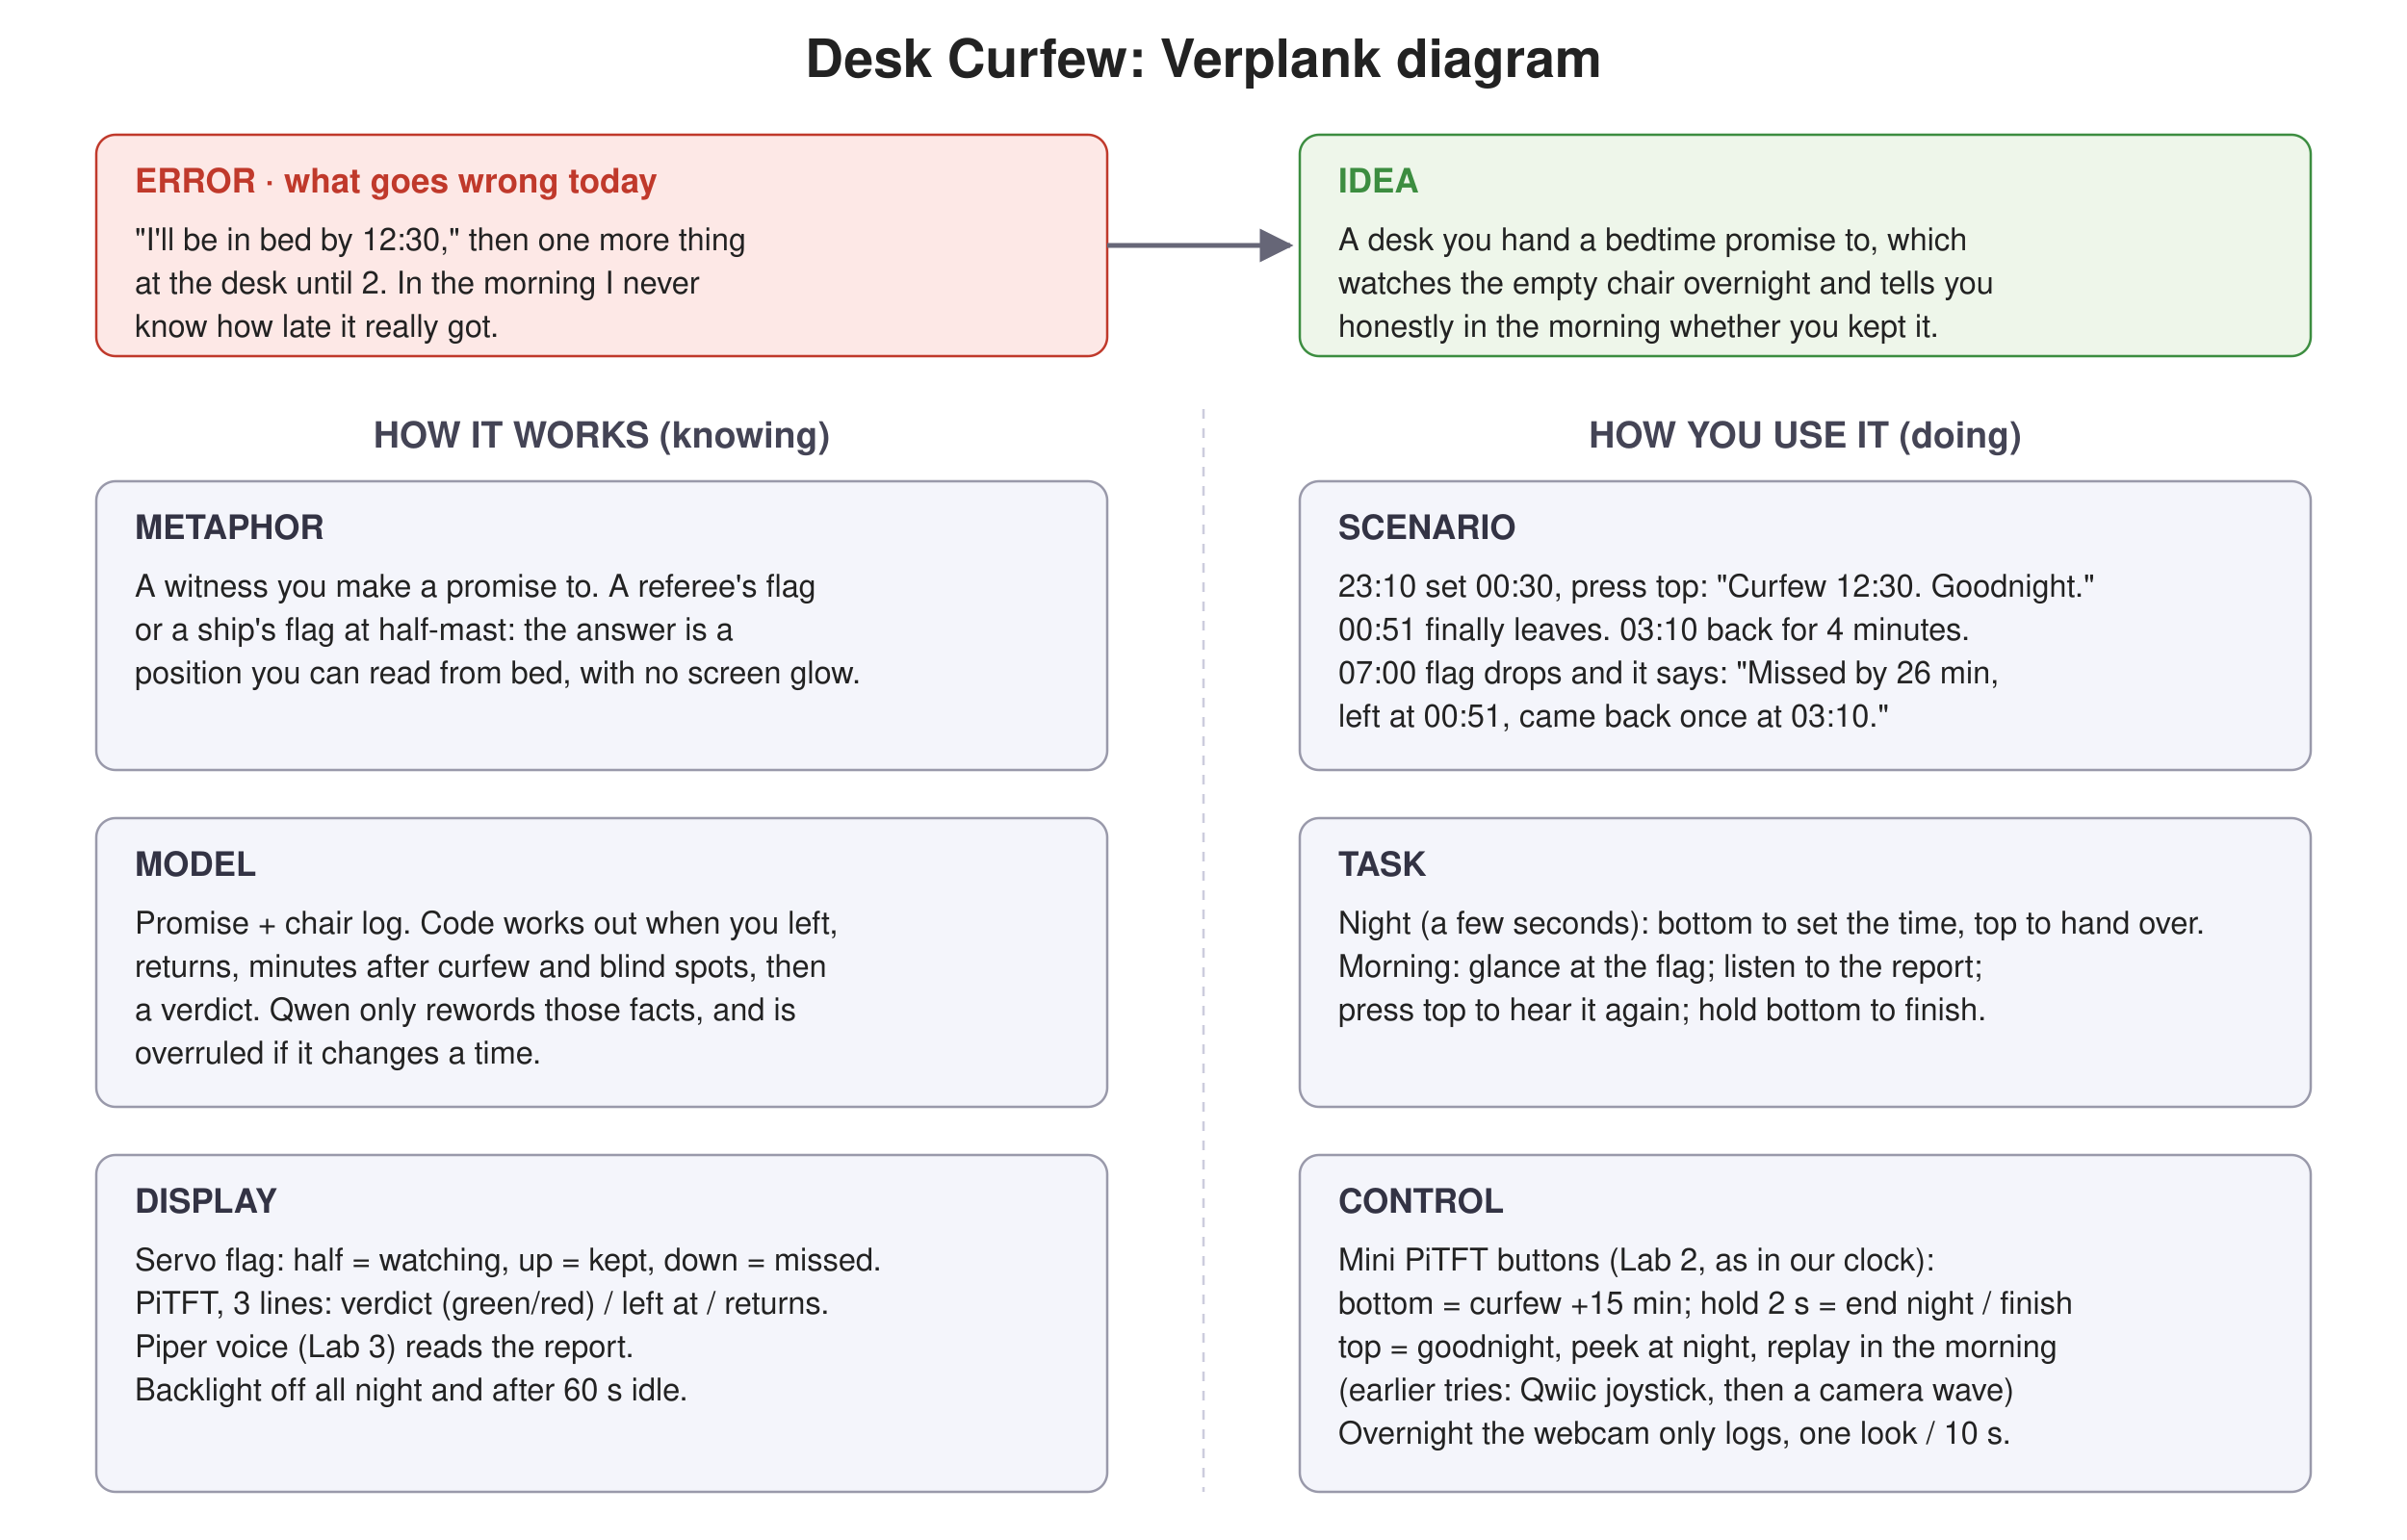
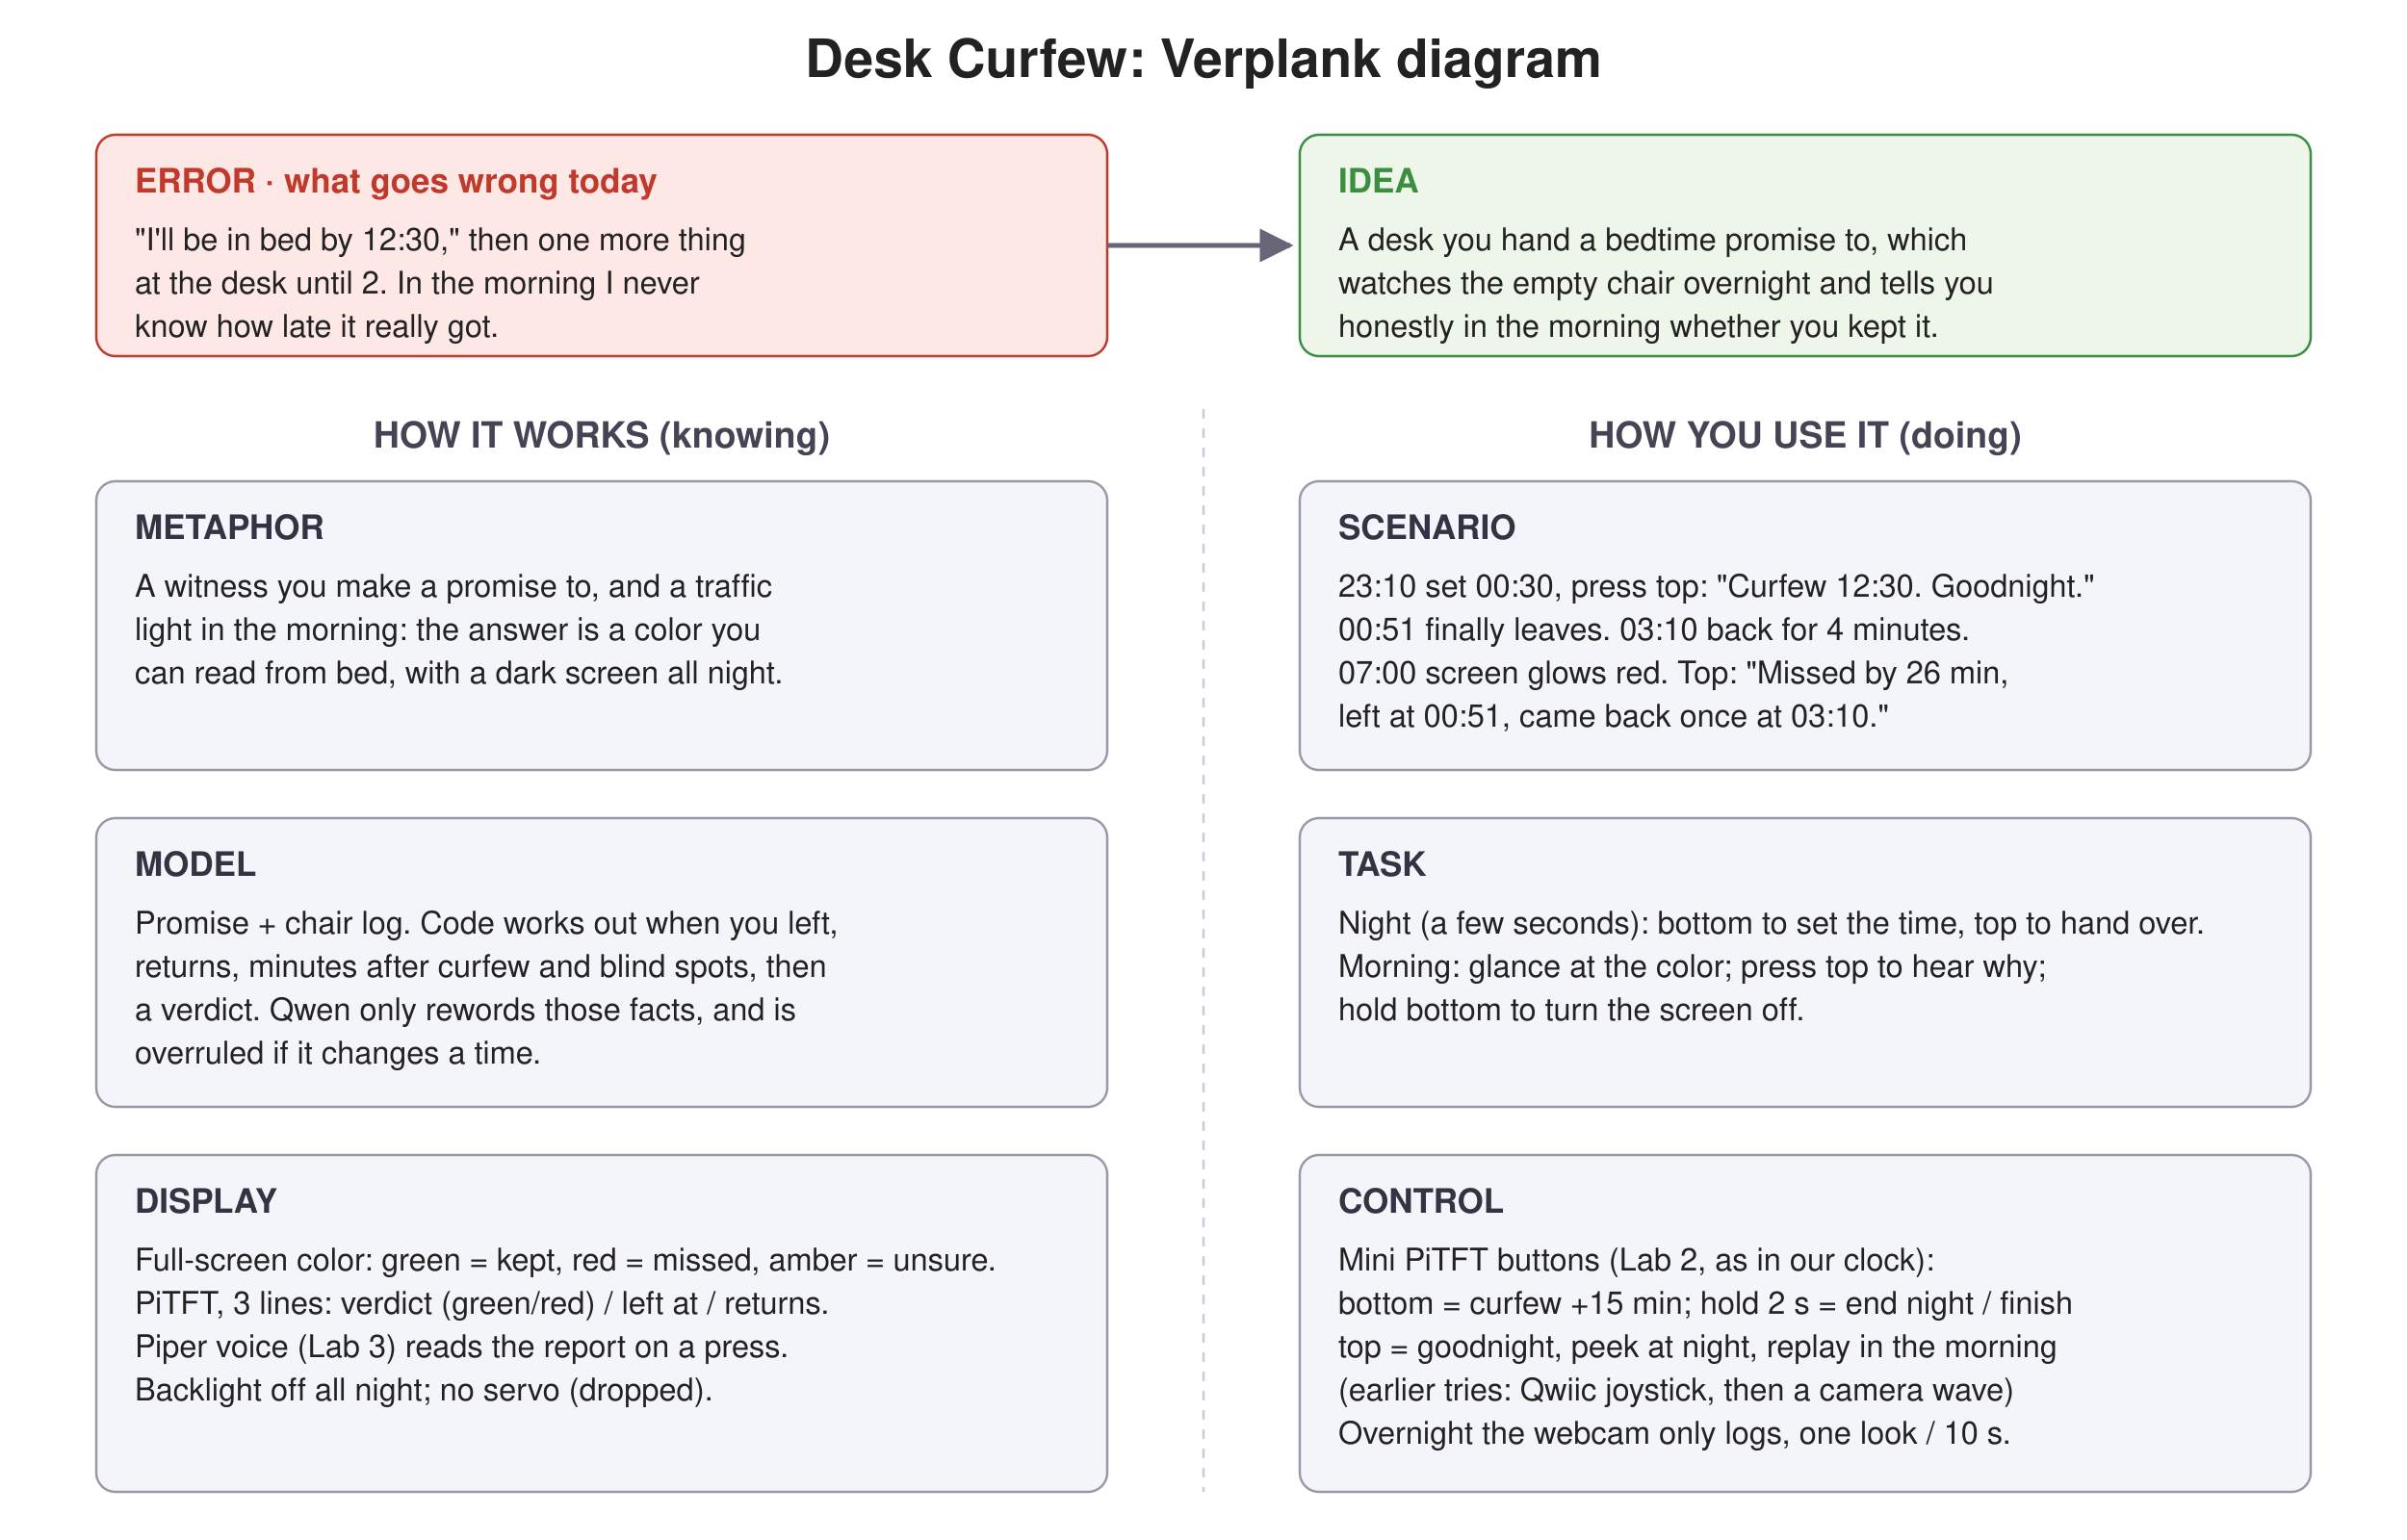
<svg xmlns="http://www.w3.org/2000/svg" viewBox="0 0 1000 640" font-family="Helvetica, Arial, sans-serif">
  <rect width="1000" height="640" fill="#ffffff" />
  <defs>
    <marker id="arr" viewBox="0 0 10 10" refX="9" refY="5" markerWidth="7" markerHeight="7" orient="auto">
      <path d="M0,0 L10,5 L0,10 z" fill="#667" />
    </marker>
  </defs>
  <text x="500" y="32" text-anchor="middle" font-size="22" font-weight="bold" fill="#222">Desk Curfew: Verplank diagram</text>
  <rect x="40" y="56" width="420" height="92" rx="8" fill="#fde8e6" stroke="#c0392b" />
  <text x="56" y="80" font-size="14" font-weight="bold" fill="#c0392b">ERROR · what goes wrong today</text>
  <text x="56" y="104" font-size="13" fill="#222">"I'll be in bed by 12:30," then one more thing</text>
  <text x="56" y="122" font-size="13" fill="#222">at the desk until 2. In the morning I never</text>
  <text x="56" y="140" font-size="13" fill="#222">know how late it really got.</text>
  <rect x="540" y="56" width="420" height="92" rx="8" fill="#eef6ea" stroke="#3c8d40" />
  <text x="556" y="80" font-size="14" font-weight="bold" fill="#3c8d40">IDEA</text>
  <text x="556" y="104" font-size="13" fill="#222">A desk you hand a bedtime promise to, which</text>
  <text x="556" y="122" font-size="13" fill="#222">watches the empty chair overnight and tells you</text>
  <text x="556" y="140" font-size="13" fill="#222">honestly in the morning whether you kept it.</text>
  <line x1="460" y1="102" x2="536" y2="102" stroke="#667" stroke-width="2" marker-end="url(#arr)" />
  <text x="250" y="186" text-anchor="middle" font-size="15" font-weight="bold" fill="#445">HOW IT WORKS (knowing)</text>
  <text x="750" y="186" text-anchor="middle" font-size="15" font-weight="bold" fill="#445">HOW YOU USE IT (doing)</text>
  <line x1="500" y1="170" x2="500" y2="620" stroke="#ccd" stroke-dasharray="4 4" />
  <rect x="40" y="200" width="420" height="120" rx="8" fill="#f4f5fb" stroke="#99a" />
  <text x="56" y="224" font-size="14" font-weight="bold" fill="#334">METAPHOR</text>
-   <text x="56" y="248" font-size="13" fill="#222">A witness you make a promise to. A referee's flag</text>
-   <text x="56" y="266" font-size="13" fill="#222">or a ship's flag at half-mast: the answer is a</text>
-   <text x="56" y="284" font-size="13" fill="#222">position you can read from bed, with no screen glow.</text>
+   <text x="56" y="248" font-size="13" fill="#222">A witness you make a promise to, and a traffic</text>
+   <text x="56" y="266" font-size="13" fill="#222">light in the morning: the answer is a color you</text>
+   <text x="56" y="284" font-size="13" fill="#222">can read from bed, with a dark screen all night.</text>
  <rect x="540" y="200" width="420" height="120" rx="8" fill="#f4f5fb" stroke="#99a" />
  <text x="556" y="224" font-size="14" font-weight="bold" fill="#334">SCENARIO</text>
  <text x="556" y="248" font-size="13" fill="#222">23:10 set 00:30, press top: "Curfew 12:30. Goodnight."</text>
  <text x="556" y="266" font-size="13" fill="#222">00:51 finally leaves. 03:10 back for 4 minutes.</text>
-   <text x="556" y="284" font-size="13" fill="#222">07:00 flag drops and it says: "Missed by 26 min,</text>
+   <text x="556" y="284" font-size="13" fill="#222">07:00 screen glows red. Top: "Missed by 26 min,</text>
  <text x="556" y="302" font-size="13" fill="#222">left at 00:51, came back once at 03:10."</text>
  <rect x="40" y="340" width="420" height="120" rx="8" fill="#f4f5fb" stroke="#99a" />
  <text x="56" y="364" font-size="14" font-weight="bold" fill="#334">MODEL</text>
  <text x="56" y="388" font-size="13" fill="#222">Promise + chair log. Code works out when you left,</text>
  <text x="56" y="406" font-size="13" fill="#222">returns, minutes after curfew and blind spots, then</text>
  <text x="56" y="424" font-size="13" fill="#222">a verdict. Qwen only rewords those facts, and is</text>
  <text x="56" y="442" font-size="13" fill="#222">overruled if it changes a time.</text>
  <rect x="540" y="340" width="420" height="120" rx="8" fill="#f4f5fb" stroke="#99a" />
  <text x="556" y="364" font-size="14" font-weight="bold" fill="#334">TASK</text>
  <text x="556" y="388" font-size="13" fill="#222">Night (a few seconds): bottom to set the time, top to hand over.</text>
-   <text x="556" y="406" font-size="13" fill="#222">Morning: glance at the flag; listen to the report;</text>
-   <text x="556" y="424" font-size="13" fill="#222">press top to hear it again; hold bottom to finish.</text>
+   <text x="556" y="406" font-size="13" fill="#222">Morning: glance at the color; press top to hear why;</text>
+   <text x="556" y="424" font-size="13" fill="#222">hold bottom to turn the screen off.</text>
  <rect x="40" y="480" width="420" height="140" rx="8" fill="#f4f5fb" stroke="#99a" />
  <text x="56" y="504" font-size="14" font-weight="bold" fill="#334">DISPLAY</text>
-   <text x="56" y="528" font-size="13" fill="#222">Servo flag: half = watching, up = kept, down = missed.</text>
+   <text x="56" y="528" font-size="13" fill="#222">Full-screen color: green = kept, red = missed, amber = unsure.</text>
  <text x="56" y="546" font-size="13" fill="#222">PiTFT, 3 lines: verdict (green/red) / left at / returns.</text>
-   <text x="56" y="564" font-size="13" fill="#222">Piper voice (Lab 3) reads the report.</text>
-   <text x="56" y="582" font-size="13" fill="#222">Backlight off all night and after 60 s idle.</text>
+   <text x="56" y="564" font-size="13" fill="#222">Piper voice (Lab 3) reads the report on a press.</text>
+   <text x="56" y="582" font-size="13" fill="#222">Backlight off all night; no servo (dropped).</text>
  <rect x="540" y="480" width="420" height="140" rx="8" fill="#f4f5fb" stroke="#99a" />
  <text x="556" y="504" font-size="14" font-weight="bold" fill="#334">CONTROL</text>
  <text x="556" y="528" font-size="13" fill="#222">Mini PiTFT buttons (Lab 2, as in our clock):</text>
  <text x="556" y="546" font-size="13" fill="#222">  bottom = curfew +15 min; hold 2 s = end night / finish</text>
  <text x="556" y="564" font-size="13" fill="#222">  top = goodnight, peek at night, replay in the morning</text>
  <text x="556" y="582" font-size="13" fill="#222">(earlier tries: Qwiic joystick, then a camera wave)</text>
  <text x="556" y="600" font-size="13" fill="#222">Overnight the webcam only logs, one look / 10 s.</text>
</svg>
